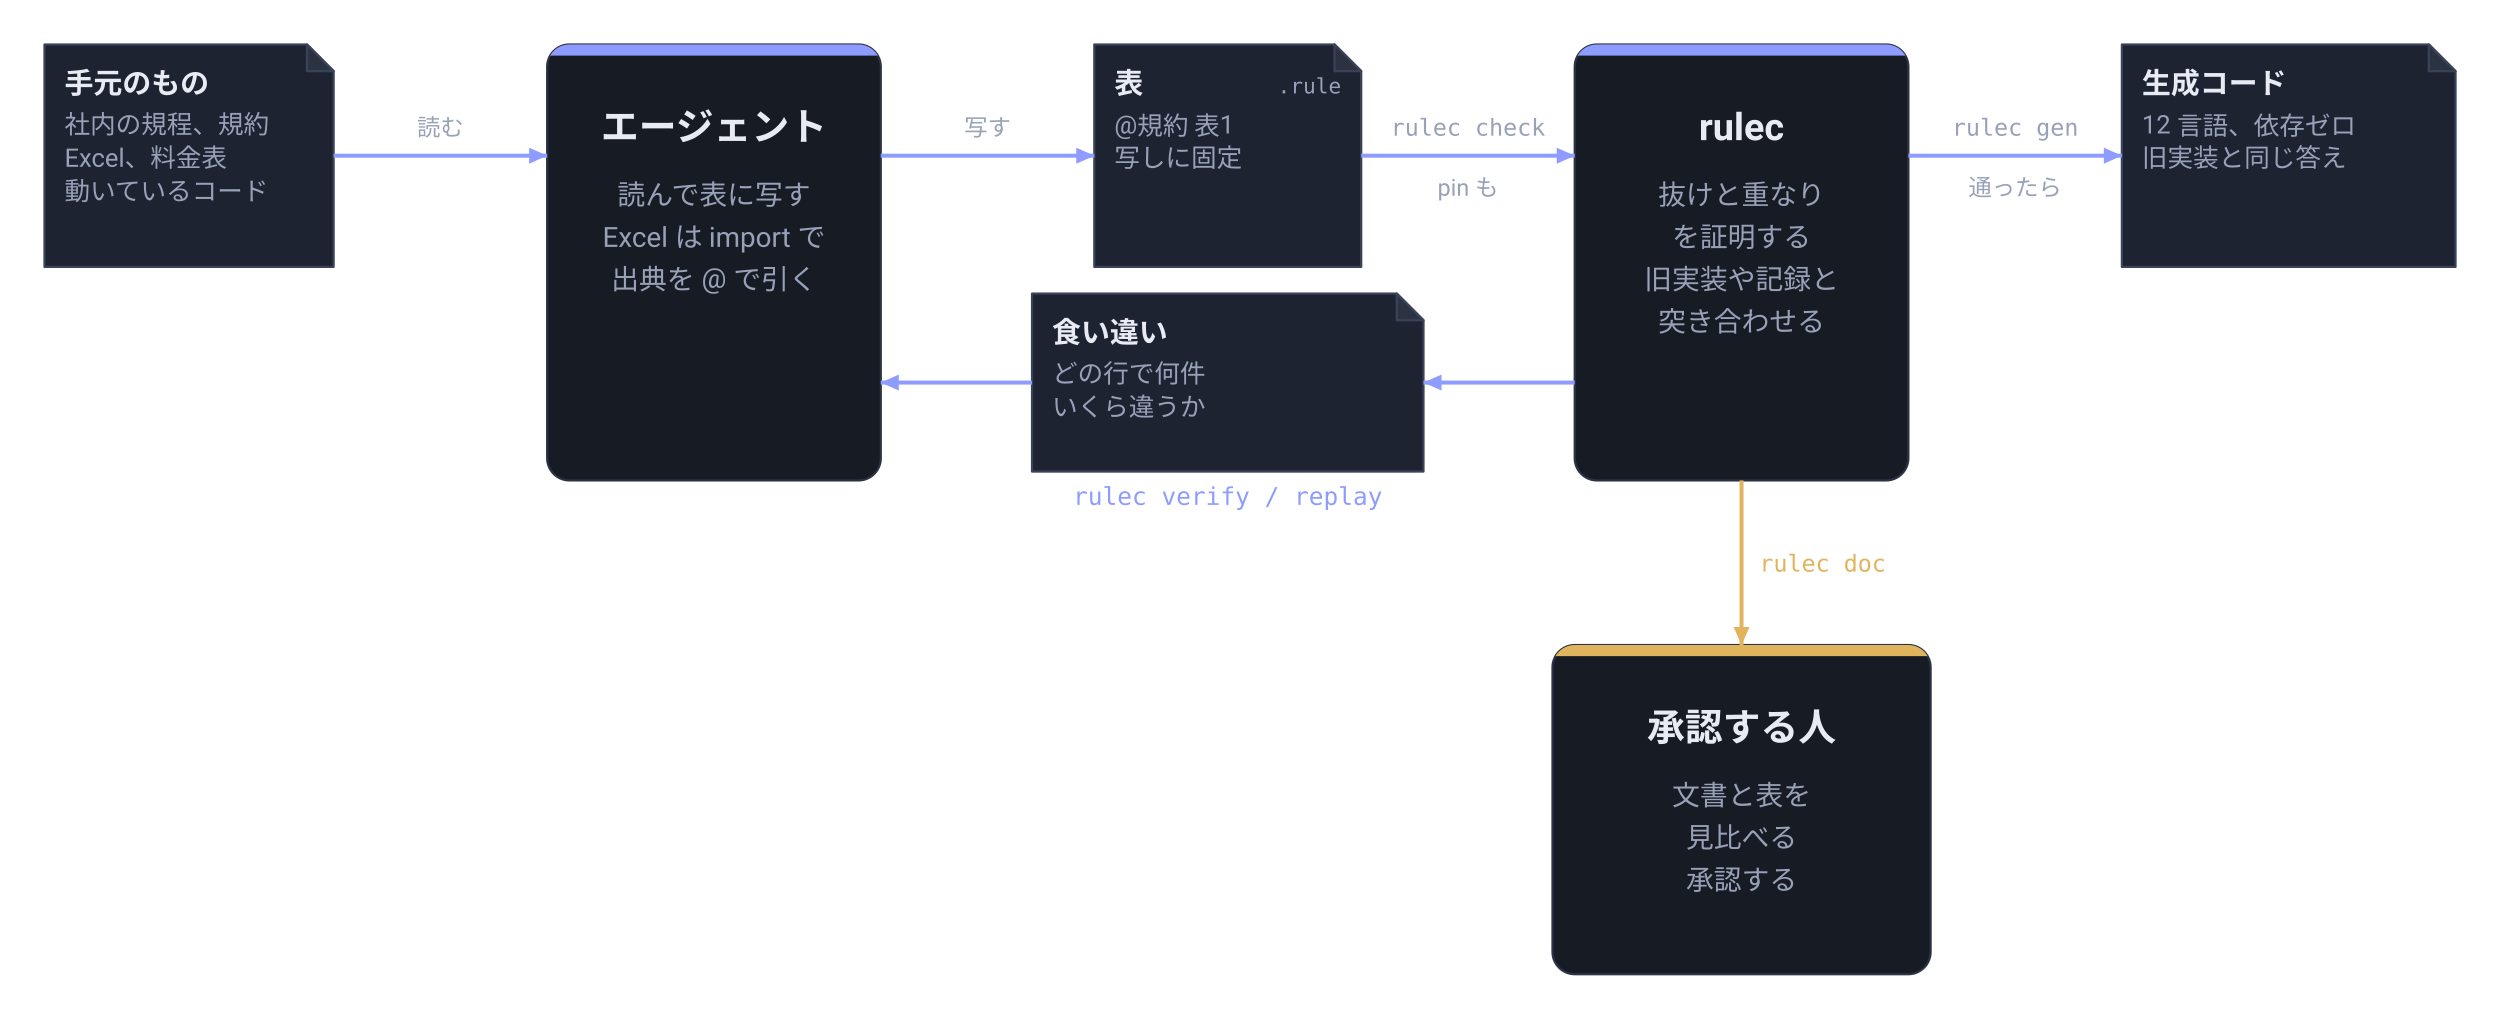
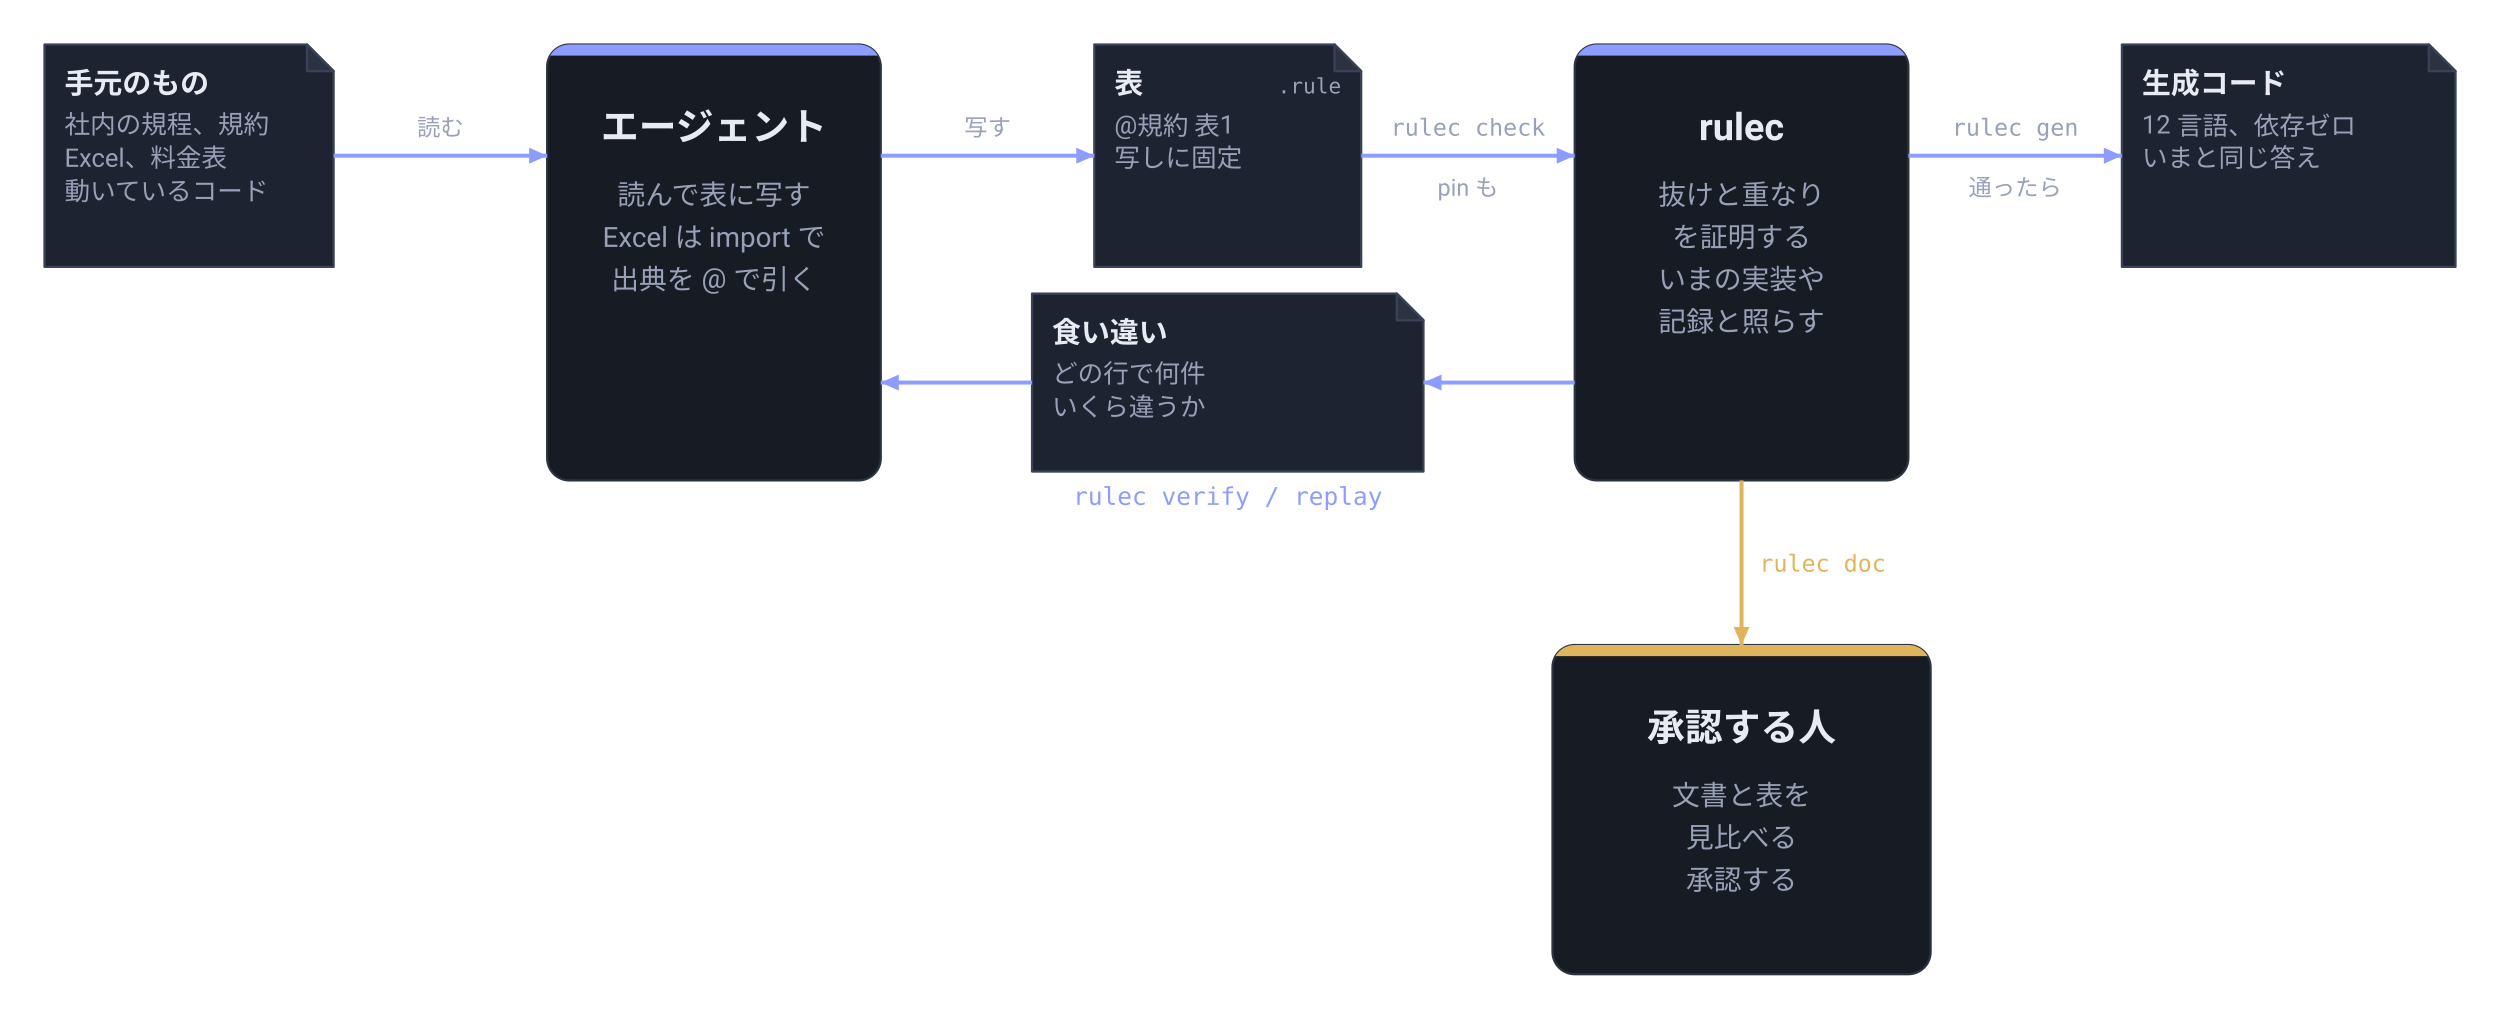
- <svg xmlns="http://www.w3.org/2000/svg" viewBox="0 0 1124 458" width="1124" height="458" role="img" aria-label="社内の規程や自社サービスの規約、Excel、動いているコードといった手元のものを、エージェントが表（.rule）に写す。Excel からは rulec import で下書きを起こし、文書は @ で表ごとに引用し、写しのハッシュに固定する。rulec が抜けと重なりを証明し、旧実装や過去の記録と突き合わせて、食い違いをどの行で何件いくらかで返す。承認する人は rulec doc の資料で文書と表を見比べる。通った表から12 言語に生成する。" font-family="-apple-system, BlinkMacSystemFont, &quot;Hiragino Sans&quot;, &quot;Noto Sans JP&quot;, &quot;Yu Gothic&quot;, Meiryo, &quot;Segoe UI&quot;, Roboto, sans-serif">
+ <svg xmlns="http://www.w3.org/2000/svg" viewBox="0 0 1124 458" width="1124" height="458" role="img" aria-label="社内の規程や自社サービスの規約、Excel、動いているコードといった手元のものを、エージェントが表（.rule）に写す。Excel からは rulec import で下書きを起こし、文書は @ で表ごとに引用し、写しのハッシュに固定する。rulec が抜けと重なりを証明し、いま動いている実装や過去の記録と突き合わせて、食い違いをどの行で何件いくらかで返す。承認する人は rulec doc の資料で文書と表を見比べる。通った表から12 言語に生成する。" font-family="-apple-system, BlinkMacSystemFont, &quot;Hiragino Sans&quot;, &quot;Noto Sans JP&quot;, &quot;Yu Gothic&quot;, Meiryo, &quot;Segoe UI&quot;, Roboto, sans-serif">
  <defs>
    <marker id="head-neutral" viewBox="0 0 10 10" refX="9" refY="5" markerWidth="9" markerHeight="9" markerUnits="userSpaceOnUse" orient="auto">
      <path d="M0,1 L9,5 L0,9 Z" fill="#6b7590" />
    </marker>
    <marker id="head-accent" viewBox="0 0 10 10" refX="9" refY="5" markerWidth="9" markerHeight="9" markerUnits="userSpaceOnUse" orient="auto">
      <path d="M0,1 L9,5 L0,9 Z" fill="#8e9cff" />
    </marker>
    <marker id="head-human" viewBox="0 0 10 10" refX="9" refY="5" markerWidth="9" markerHeight="9" markerUnits="userSpaceOnUse" orient="auto">
      <path d="M0,1 L9,5 L0,9 Z" fill="#e0b45c" />
    </marker>
  </defs>
  <path d="M20,20.0 H138 L150,32.0 V120.0 H20 Z" fill="#1e2331" stroke="#3a4257" stroke-linejoin="round" />
  <path d="M138,20.0 V32.0 H150 Z" fill="#2b3242" stroke="#3a4257" stroke-linejoin="round" />
  <text x="29" y="42.0" font-size="13" font-weight="600" text-anchor="start" fill="#e8ebf4">手元のもの</text>
  <text x="29" y="60.0" font-size="11.5" font-weight="400" text-anchor="start" fill="#98a1b8">社内の規程、規約</text>
  <text x="29" y="75.0" font-size="11.5" font-weight="400" text-anchor="start" fill="#98a1b8">Excel、料金表</text>
  <text x="29" y="90.0" font-size="11.5" font-weight="400" text-anchor="start" fill="#98a1b8">動いているコード</text>
  <clipPath id="clip-1">
    <rect x="246" y="20" width="150" height="196" rx="10" />
  </clipPath>
  <rect x="246" y="20" width="150" height="196" rx="10" fill="#171b24" stroke="#2b3242" />
  <rect x="246" y="20" width="150" height="5" fill="#8e9cff" clip-path="url(#clip-1)" />
  <text x="321.0" y="63" font-size="17" font-weight="700" text-anchor="middle" fill="#e8ebf4">エージェント</text>
  <text x="321.0" y="92" font-size="12.5" font-weight="400" text-anchor="middle" fill="#98a1b8">読んで表に写す</text>
  <text x="321.0" y="111" font-size="12.5" font-weight="400" text-anchor="middle" fill="#98a1b8">Excel は import で</text>
  <text x="321.0" y="130" font-size="12.5" font-weight="400" text-anchor="middle" fill="#98a1b8">出典を @ で引く</text>
  <path d="M492,20.0 H600 L612,32.0 V120.0 H492 Z" fill="#1e2331" stroke="#3a4257" stroke-linejoin="round" />
  <path d="M600,20.0 V32.0 H612 Z" fill="#2b3242" stroke="#3a4257" stroke-linejoin="round" />
  <text x="501" y="42.0" font-size="13" font-weight="600" text-anchor="start" fill="#e8ebf4">表</text>
  <text x="603" y="42.0" font-size="9.5" font-weight="400" text-anchor="end" fill="#98a1b8" font-family="ui-monospace, SFMono-Regular, Menlo, Consolas, monospace">.rule</text>
  <text x="501" y="60.0" font-size="11.5" font-weight="400" text-anchor="start" fill="#98a1b8">@規約 表1</text>
  <text x="501" y="75.0" font-size="11.5" font-weight="400" text-anchor="start" fill="#98a1b8">写しに固定</text>
  <clipPath id="clip-3">
    <rect x="708" y="20" width="150" height="196" rx="10" />
  </clipPath>
  <rect x="708" y="20" width="150" height="196" rx="10" fill="#171b24" stroke="#2b3242" />
  <rect x="708" y="20" width="150" height="5" fill="#8e9cff" clip-path="url(#clip-3)" />
  <text x="783.0" y="63" font-size="17" font-weight="700" text-anchor="middle" fill="#e8ebf4">rulec</text>
  <text x="783.0" y="92" font-size="12.5" font-weight="400" text-anchor="middle" fill="#98a1b8">抜けと重なり</text>
  <text x="783.0" y="111" font-size="12.5" font-weight="400" text-anchor="middle" fill="#98a1b8">を証明する</text>
-   <text x="783.0" y="130" font-size="12.5" font-weight="400" text-anchor="middle" fill="#98a1b8">旧実装や記録と</text>
-   <text x="783.0" y="149" font-size="12.5" font-weight="400" text-anchor="middle" fill="#98a1b8">突き合わせる</text>
+   <text x="783.0" y="130" font-size="12.5" font-weight="400" text-anchor="middle" fill="#98a1b8">いまの実装や</text>
+   <text x="783.0" y="149" font-size="12.5" font-weight="400" text-anchor="middle" fill="#98a1b8">記録と照らす</text>
  <path d="M954,20.0 H1092 L1104,32.0 V120.0 H954 Z" fill="#1e2331" stroke="#3a4257" stroke-linejoin="round" />
  <path d="M1092,20.0 V32.0 H1104 Z" fill="#2b3242" stroke="#3a4257" stroke-linejoin="round" />
  <text x="963" y="42.0" font-size="13" font-weight="600" text-anchor="start" fill="#e8ebf4">生成コード</text>
  <text x="963" y="60.0" font-size="11.5" font-weight="400" text-anchor="start" fill="#98a1b8">12 言語、依存ゼロ</text>
-   <text x="963" y="75.0" font-size="11.5" font-weight="400" text-anchor="start" fill="#98a1b8">旧実装と同じ答え</text>
+   <text x="963" y="75.0" font-size="11.5" font-weight="400" text-anchor="start" fill="#98a1b8">いまと同じ答え</text>
  <line x1="150" y1="70" x2="246" y2="70" stroke="#8e9cff" stroke-width="1.8" marker-end="url(#head-accent)" />
  <text x="198.0" y="61" font-size="10.5" font-weight="400" text-anchor="middle" fill="#98a1b8">読む</text>
  <line x1="396" y1="70" x2="492" y2="70" stroke="#8e9cff" stroke-width="1.8" marker-end="url(#head-accent)" />
  <text x="444.0" y="61" font-size="10.5" font-weight="400" text-anchor="middle" fill="#98a1b8">写す</text>
  <line x1="612" y1="70" x2="708" y2="70" stroke="#8e9cff" stroke-width="1.8" marker-end="url(#head-accent)" />
  <text x="660.0" y="61" font-size="10.5" font-weight="400" text-anchor="middle" fill="#98a1b8" font-family="ui-monospace, SFMono-Regular, Menlo, Consolas, monospace">rulec check</text>
  <text x="660.0" y="88" font-size="10.5" font-weight="400" text-anchor="middle" fill="#98a1b8">pin も</text>
  <line x1="858" y1="70" x2="954" y2="70" stroke="#8e9cff" stroke-width="1.8" marker-end="url(#head-accent)" />
  <text x="906.0" y="61" font-size="10.5" font-weight="400" text-anchor="middle" fill="#98a1b8" font-family="ui-monospace, SFMono-Regular, Menlo, Consolas, monospace">rulec gen</text>
  <text x="906.0" y="88" font-size="10.5" font-weight="400" text-anchor="middle" fill="#98a1b8">通ったら</text>
  <path d="M464.0,132 H628.0 L640.0,144 V212 H464.0 Z" fill="#1e2331" stroke="#3a4257" stroke-linejoin="round" />
  <path d="M628.0,132 V144 H640.0 Z" fill="#2b3242" stroke="#3a4257" stroke-linejoin="round" />
  <text x="473.0" y="154" font-size="13" font-weight="600" text-anchor="start" fill="#e8ebf4">食い違い</text>
  <text x="473.0" y="172" font-size="11.5" font-weight="400" text-anchor="start" fill="#98a1b8">どの行で何件</text>
  <text x="473.0" y="187" font-size="11.5" font-weight="400" text-anchor="start" fill="#98a1b8">いくら違うか</text>
  <line x1="708" y1="172" x2="640.0" y2="172" stroke="#8e9cff" stroke-width="1.8" marker-end="url(#head-accent)" />
  <line x1="464.0" y1="172" x2="396" y2="172" stroke="#8e9cff" stroke-width="1.8" marker-end="url(#head-accent)" />
  <text x="552.0" y="227" font-size="11" font-weight="400" text-anchor="middle" fill="#8e9cff" font-family="ui-monospace, SFMono-Regular, Menlo, Consolas, monospace">rulec verify / replay</text>
  <clipPath id="clip-person">
    <rect x="698.0" y="290" width="170" height="148" rx="10" />
  </clipPath>
  <rect x="698.0" y="290" width="170" height="148" rx="10" fill="#171b24" stroke="#2b3242" />
  <rect x="698.0" y="290" width="170" height="5" fill="#e0b45c" clip-path="url(#clip-person)" />
  <text x="783.0" y="333" font-size="17" font-weight="700" text-anchor="middle" fill="#e8ebf4">承認する人</text>
  <text x="783.0" y="362" font-size="12.5" font-weight="400" text-anchor="middle" fill="#98a1b8">文書と表を</text>
  <text x="783.0" y="381" font-size="12.5" font-weight="400" text-anchor="middle" fill="#98a1b8">見比べる</text>
  <text x="783.0" y="400" font-size="12.5" font-weight="400" text-anchor="middle" fill="#98a1b8">承認する</text>
  <line x1="783.0" y1="216" x2="783.0" y2="290" stroke="#e0b45c" stroke-width="1.8" marker-end="url(#head-human)" />
  <text x="791.0" y="257.0" font-size="10.5" font-weight="400" text-anchor="start" fill="#e0b45c" font-family="ui-monospace, SFMono-Regular, Menlo, Consolas, monospace">rulec doc</text>
</svg>
